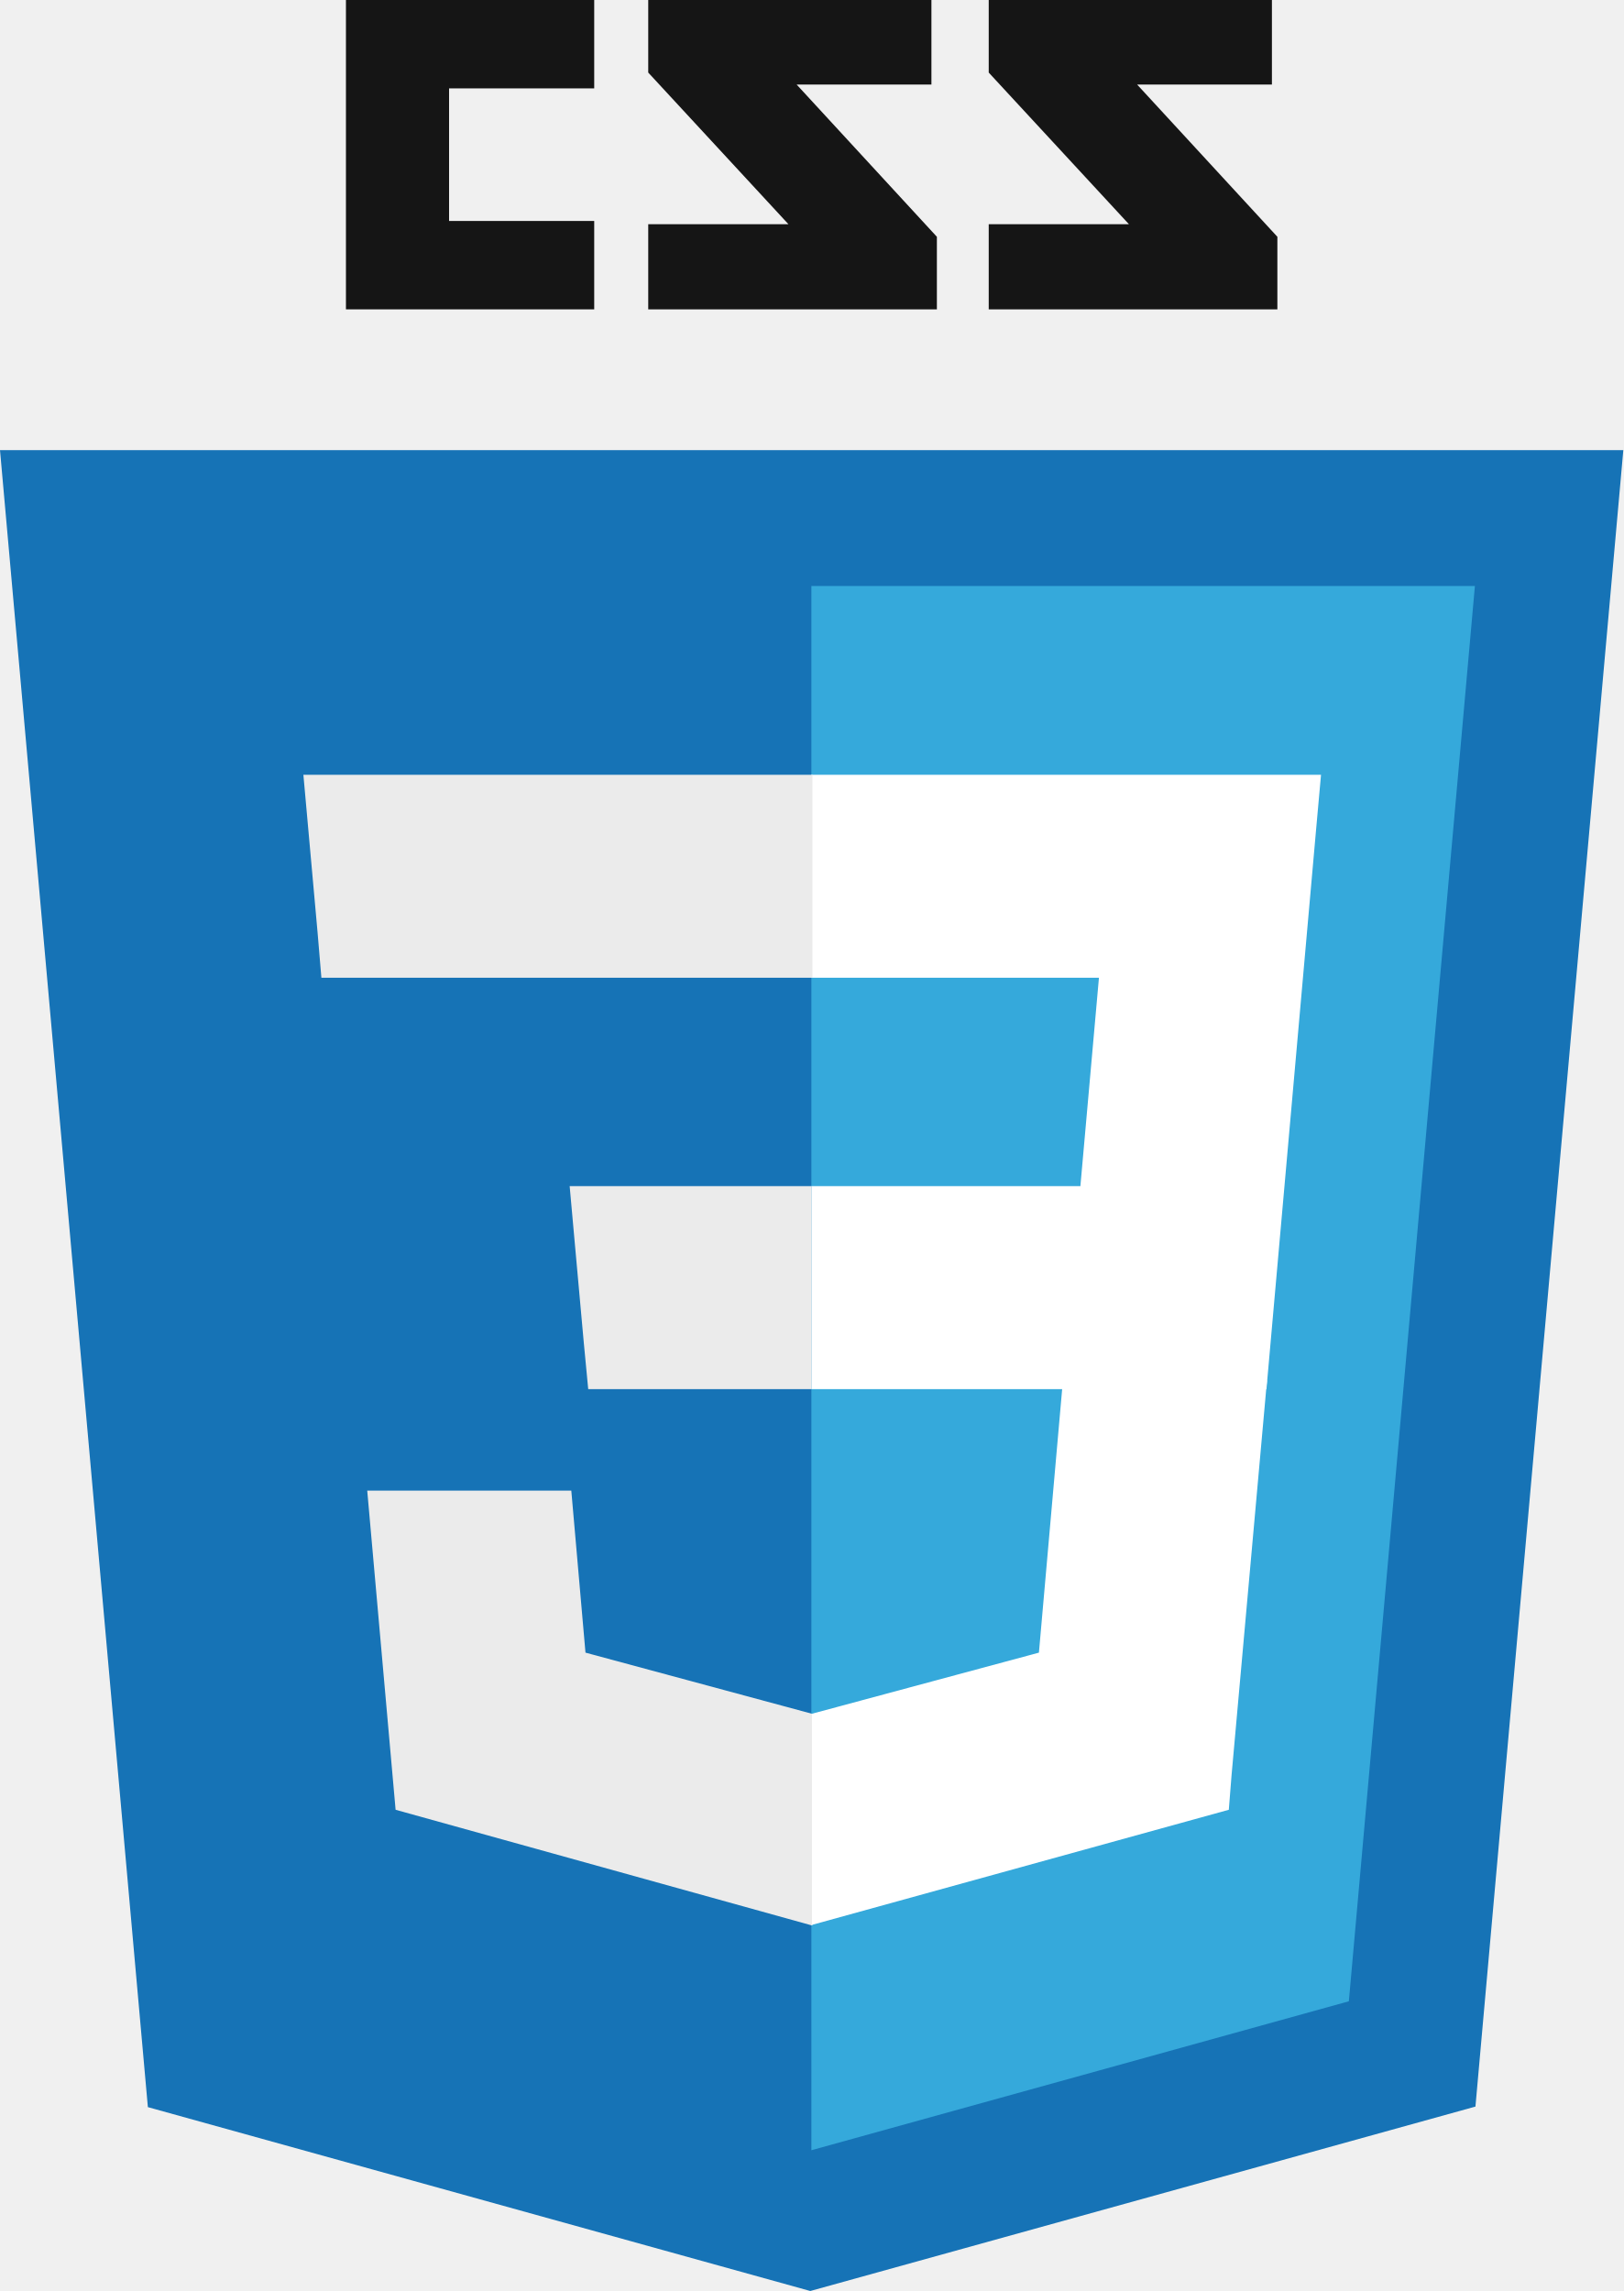
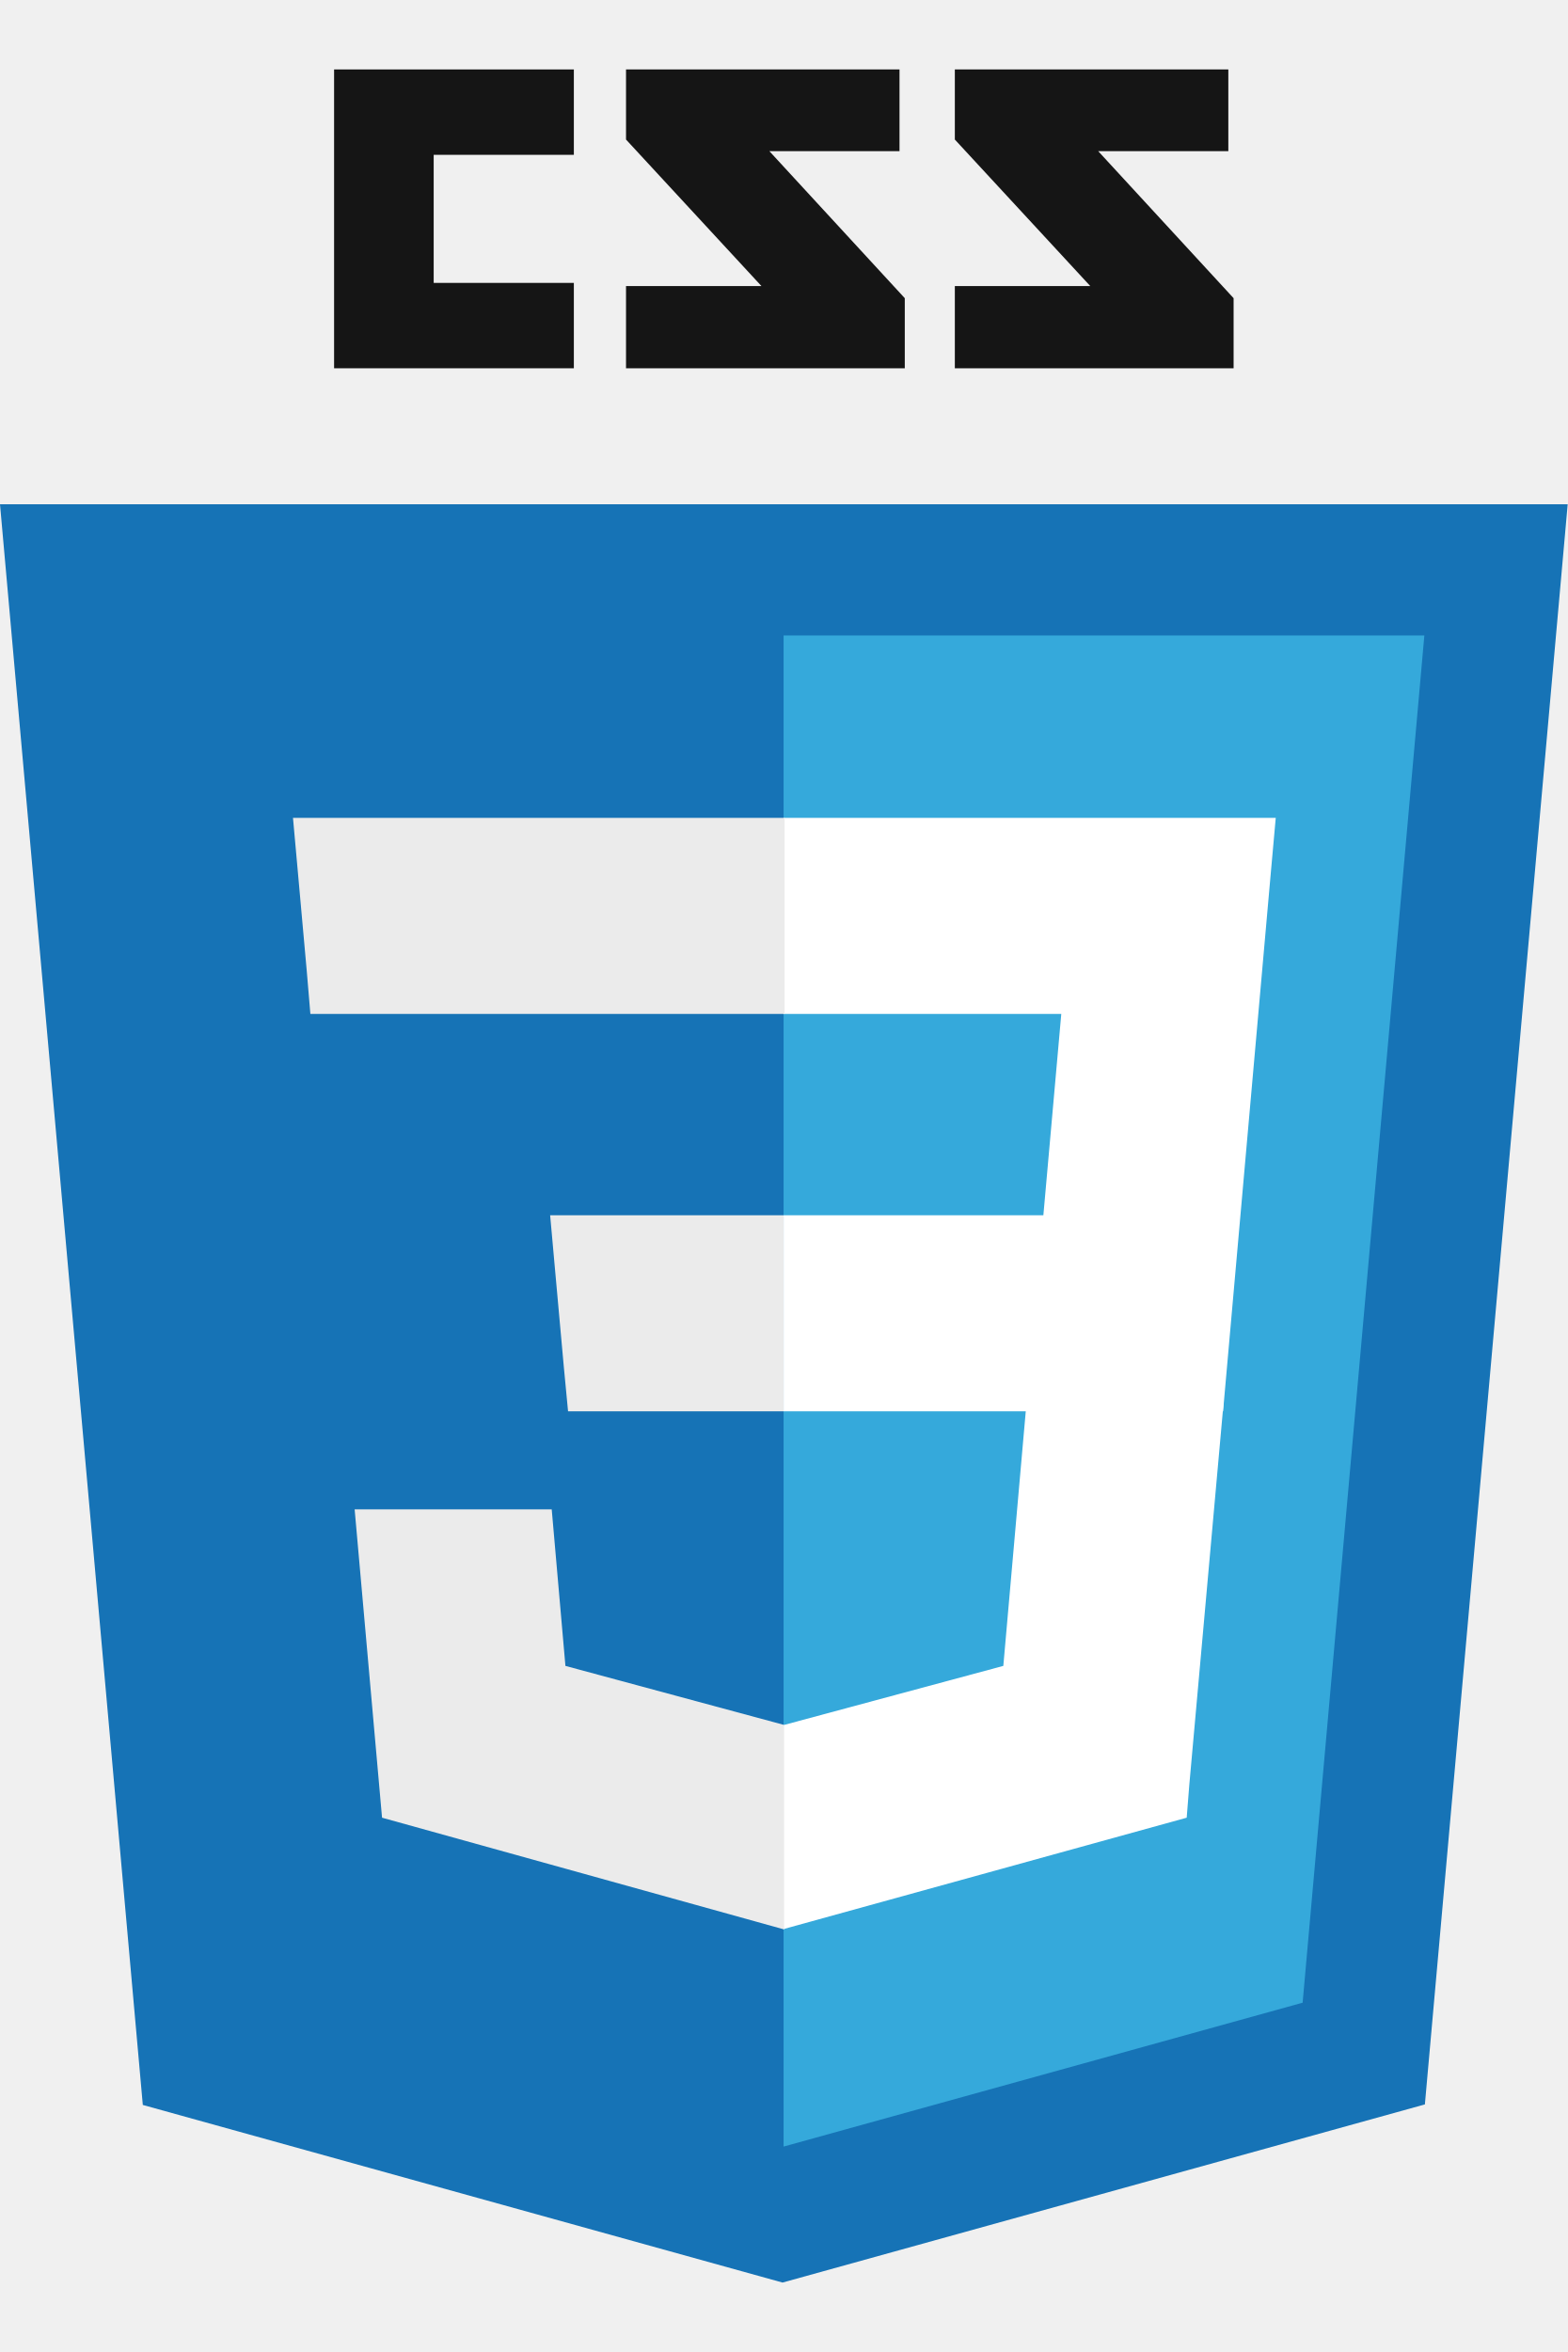
- <svg xmlns="http://www.w3.org/2000/svg" version="1.1" id="Layer_1" x="0px" y="0px" viewBox="0 0 297.5 419.9" style="enable-background:new 0 0 297.5 419.9;" xml:space="preserve">
+ <svg xmlns="http://www.w3.org/2000/svg" version="1.1" id="Layer_1" x="0px" y="0px" width="200px" height="300px" viewBox="0 0 297.5 419.9" style="enable-background:new 0 0 297.5 419.9;" xml:space="preserve">
  <g>
    <g>
      <polygon style="fill:#151515;" points="233.1,15.5 208.4,15.5 234.1,43.4 234.1,56.7 181.2,56.7 181.2,41.1 206.9,41.1     181.2,13.3 181.2,0 233.1,0   " />
      <polygon style="fill:#151515;" points="170.7,15.5 146,15.5 171.7,43.4 171.7,56.7 118.8,56.7 118.8,41.1 144.5,41.1 118.8,13.3     118.8,0 170.7,0   " />
      <polygon style="fill:#151515;" points="108.9,16.2 82.3,16.2 82.3,40.5 108.9,40.5 108.9,56.7 63.4,56.7 63.4,0 108.9,0   " />
    </g>
    <polygon style="fill:#1673B6;" points="27.1,386.2 0,82.5 297.5,82.5 270.4,386.1 148.5,419.9  " />
    <polygon style="fill:#35A9DB;" points="148.7,394.1 247.2,366.8 270.3,107.4 148.7,107.4  " />
    <g>
      <polygon style="fill:#FFFFFF;" points="148.7,217.4 198,217.4 201.4,179.2 148.7,179.2 148.7,142 148.9,142 242.1,142 241.2,152     232.1,254.6 148.7,254.6   " />
      <polygon style="fill:#EBEBEB;" points="148.9,314.1 148.8,314.1 107.3,302.9 104.7,273.2 84.5,273.2 67.3,273.2 72.5,331.7     148.8,352.9 148.9,352.8   " />
      <polygon style="fill:#FFFFFF;" points="194.8,253 190.4,302.9 148.8,314.1 148.8,352.8 225.2,331.7 225.7,325.4 232.2,253   " />
      <polygon style="fill:#EBEBEB;" points="148.9,142 148.9,165.1 148.9,179.1 148.9,179.2 59,179.2 59,179.2 58.9,179.2 58.2,170.9     56.5,152 55.6,142   " />
      <polygon style="fill:#EBEBEB;" points="148.7,217.4 148.7,240.5 148.7,254.5 148.7,254.6 107.9,254.6 107.9,254.6 107.8,254.6     107,246.2 105.3,227.4 104.4,217.4   " />
    </g>
  </g>
</svg>
